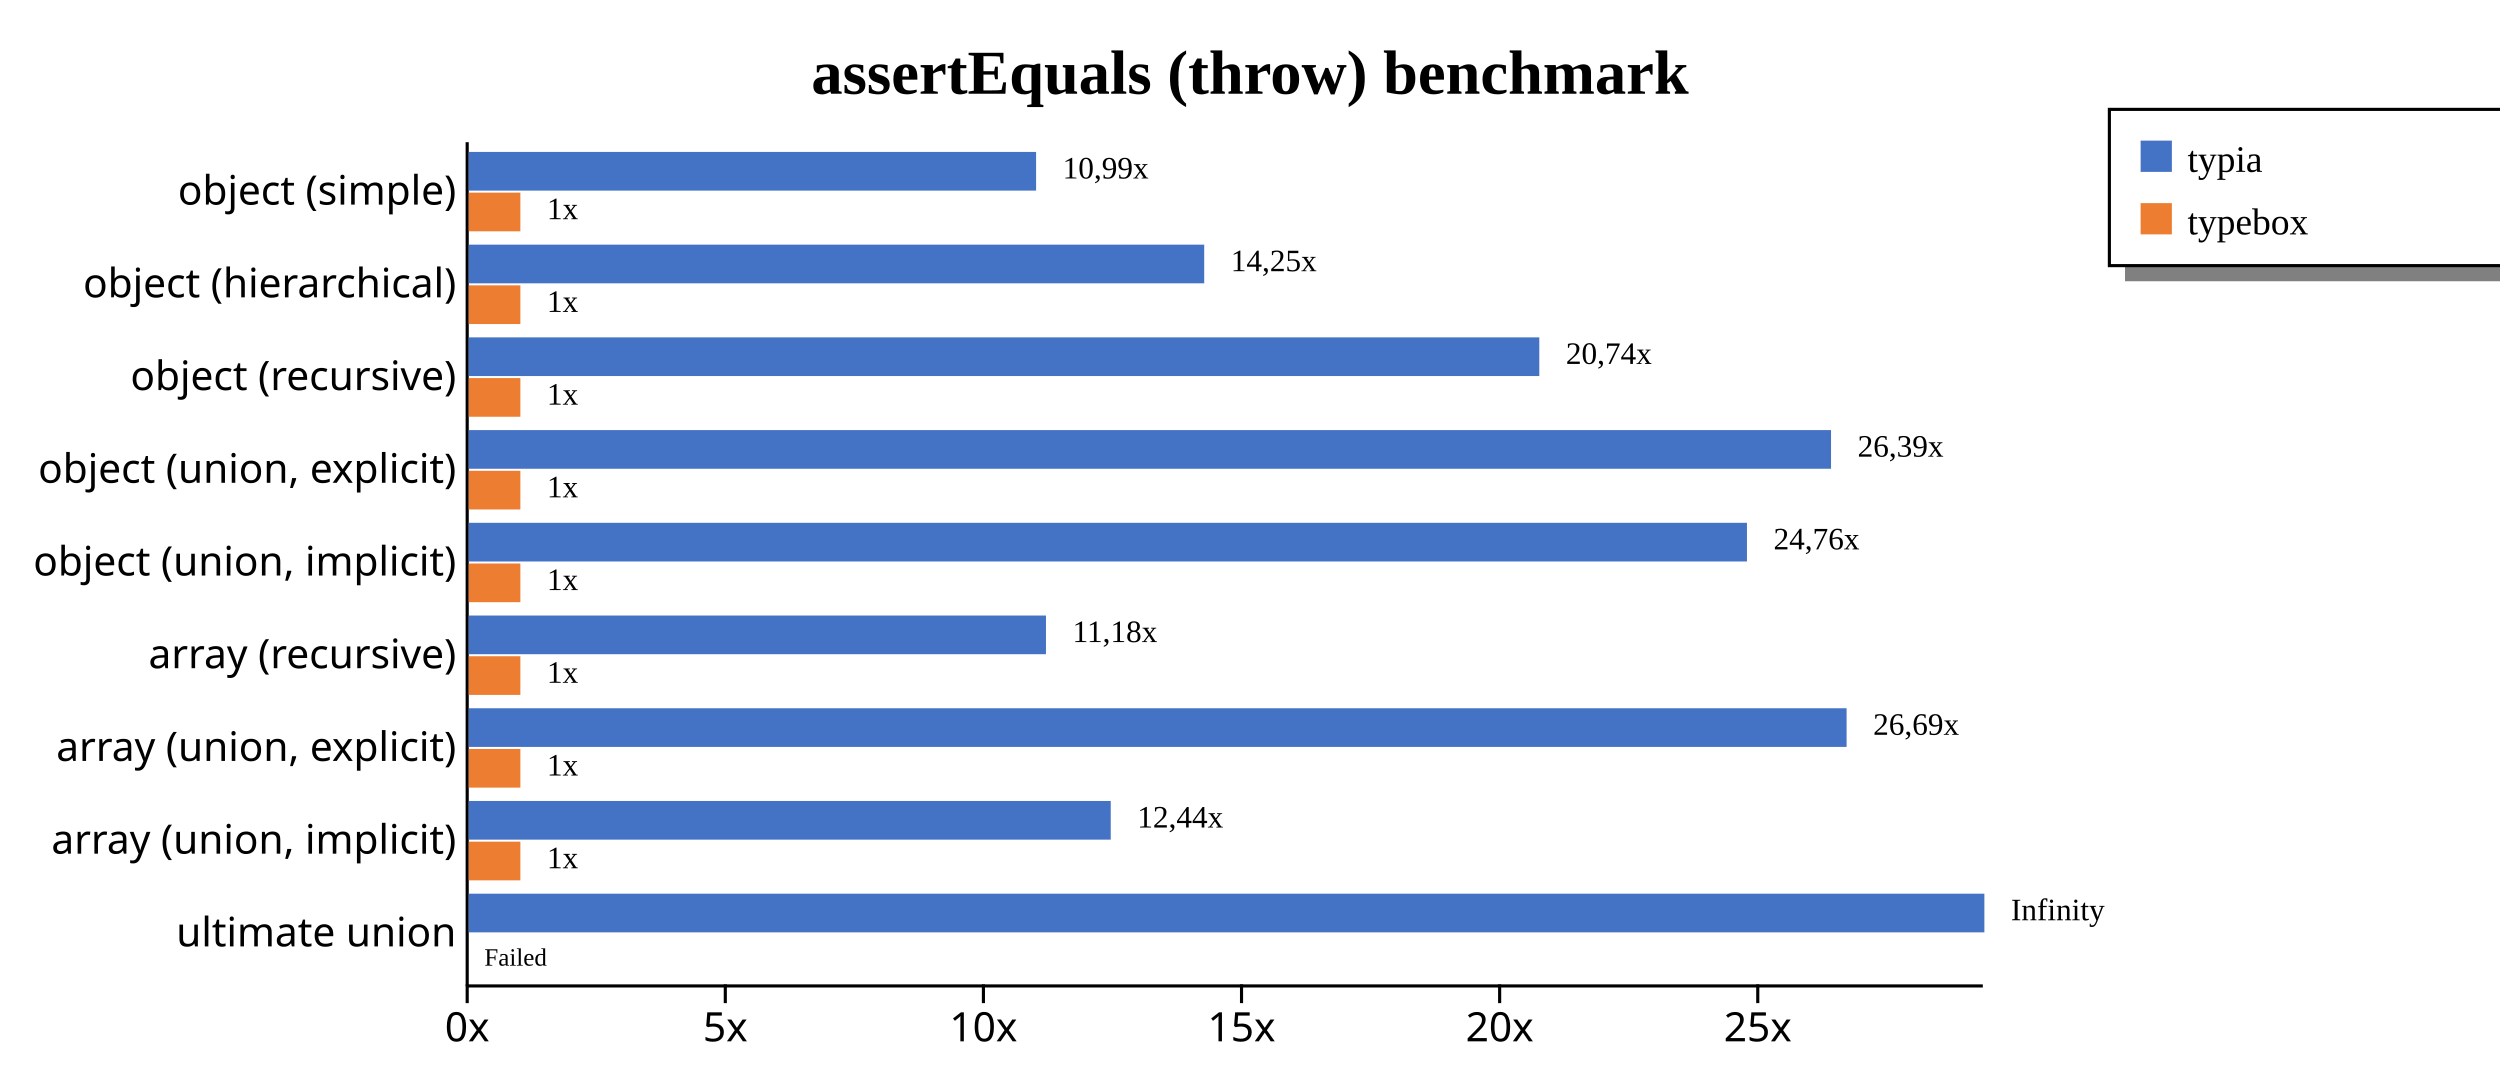
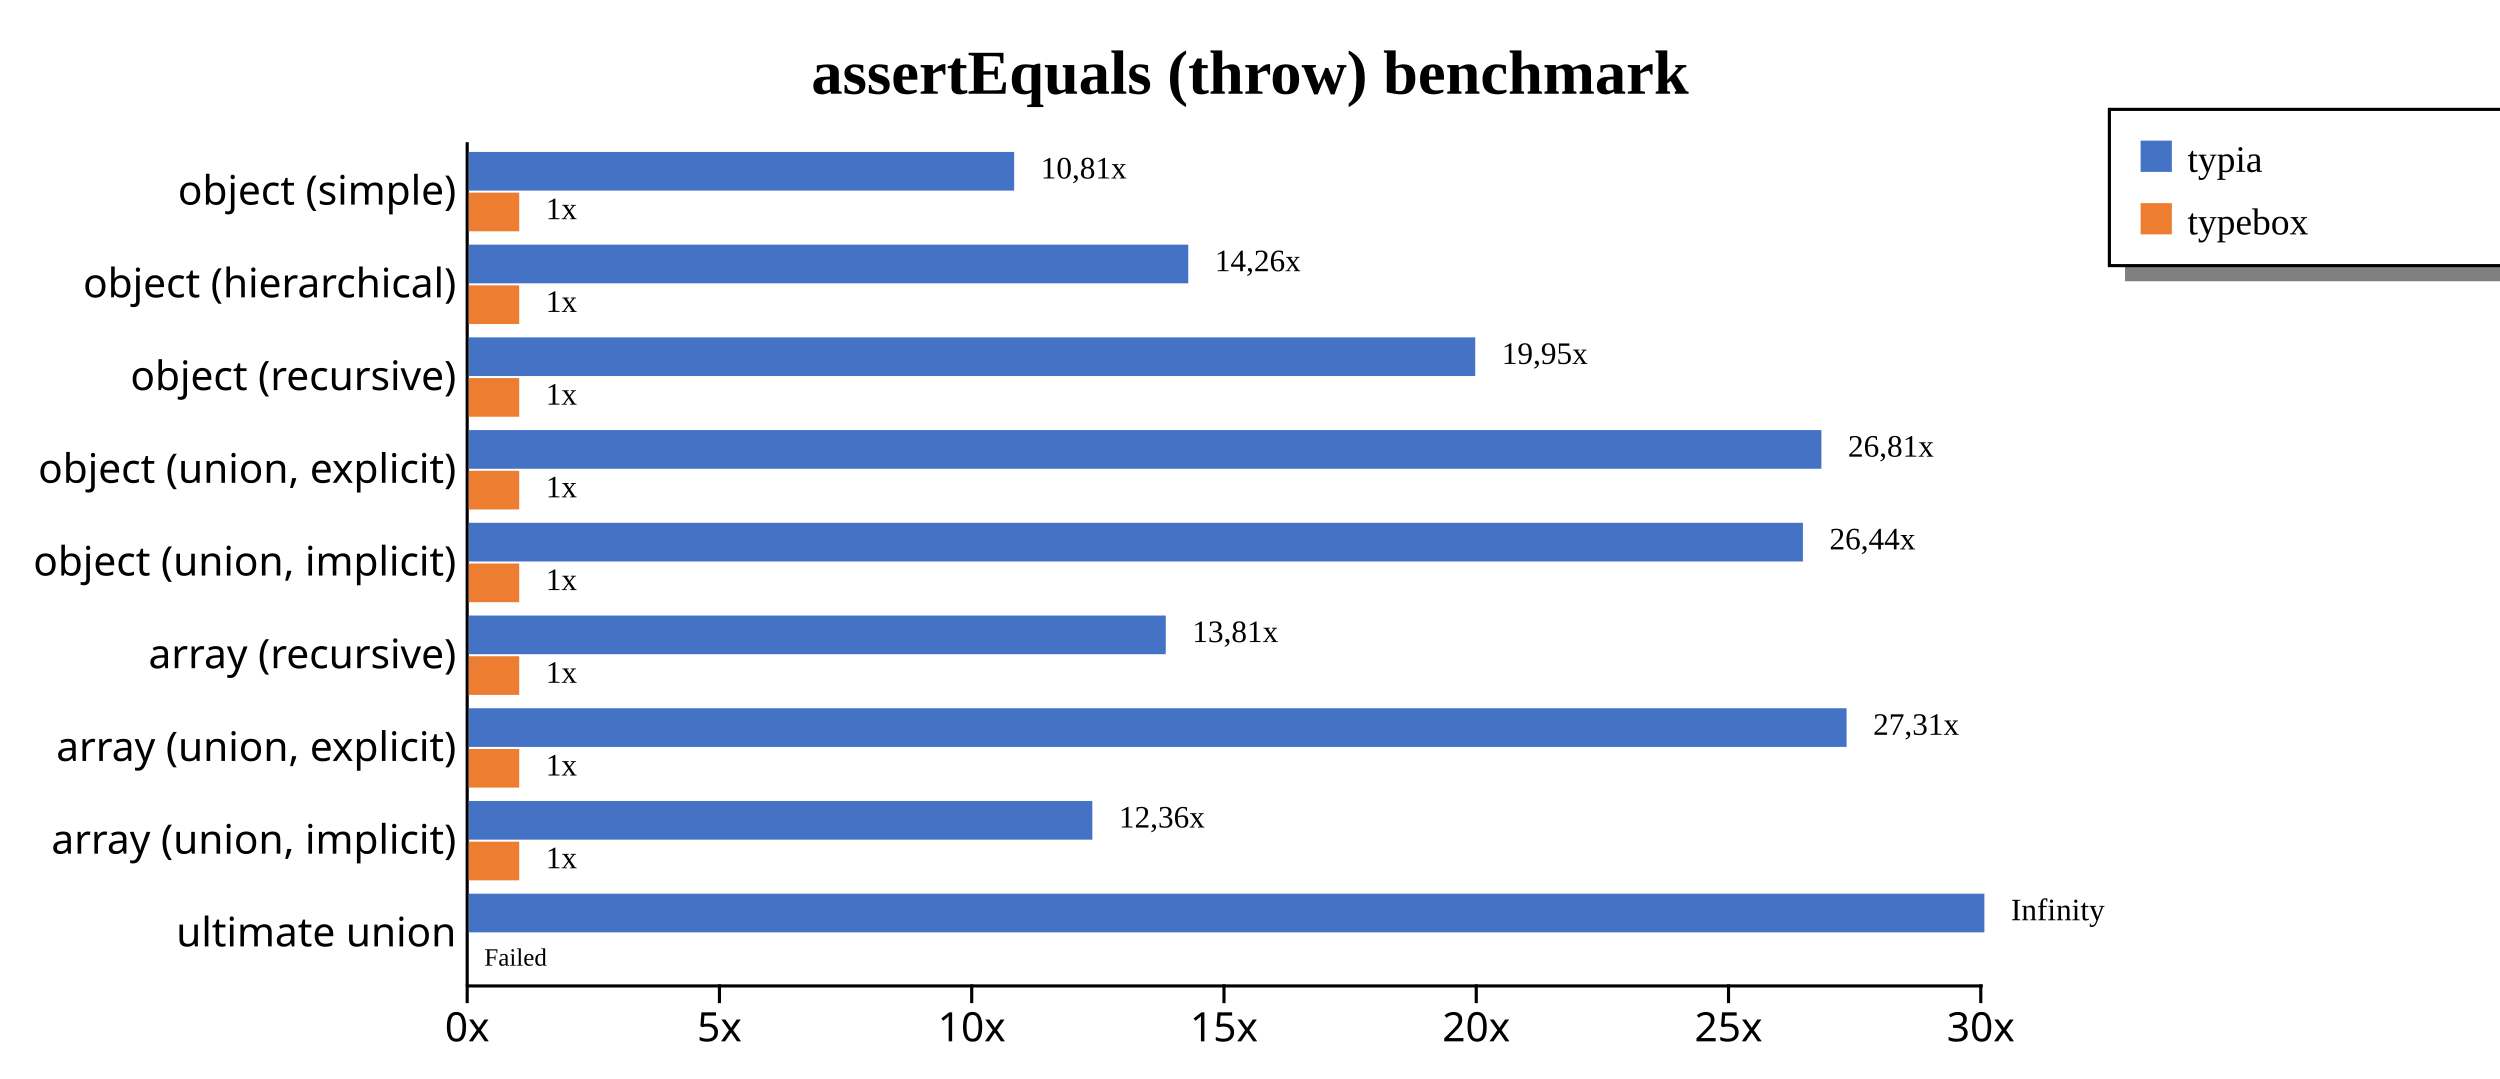
<svg xmlns="http://www.w3.org/2000/svg" width="800" height="345" style="background-color: white;">
  <g class="y axis" transform="translate(149,45)" fill="none" font-size="10" font-family="sans-serif" text-anchor="end" style="font-size: 13px;">
    <path class="domain" stroke="currentColor" d="M0.5,0.5V270.5" />
    <g class="tick" opacity="1" transform="translate(0,16.31868)" style="font-size: 13px;">
      <line stroke="currentColor" x2="0" />
      <text fill="currentColor" x="-3" dy="0.32em">object (simple)    </text>
    </g>
    <g class="tick" opacity="1" transform="translate(0,45.98901)" style="font-size: 13px;">
      <line stroke="currentColor" x2="0" />
      <text fill="currentColor" x="-3" dy="0.32em">object (hierarchical)    </text>
    </g>
    <g class="tick" opacity="1" transform="translate(0,75.65934)" style="font-size: 13px;">
      <line stroke="currentColor" x2="0" />
      <text fill="currentColor" x="-3" dy="0.32em">object (recursive)    </text>
    </g>
    <g class="tick" opacity="1" transform="translate(0,105.3297)" style="font-size: 13px;">
      <line stroke="currentColor" x2="0" />
      <text fill="currentColor" x="-3" dy="0.32em">object (union, explicit)    </text>
    </g>
    <g class="tick" opacity="1" transform="translate(0,135)" style="font-size: 13px;">
      <line stroke="currentColor" x2="0" />
      <text fill="currentColor" x="-3" dy="0.32em">object (union, implicit)    </text>
    </g>
    <g class="tick" opacity="1" transform="translate(0,164.6703)" style="font-size: 13px;">
      <line stroke="currentColor" x2="0" />
      <text fill="currentColor" x="-3" dy="0.32em">array (recursive)    </text>
    </g>
    <g class="tick" opacity="1" transform="translate(0,194.3407)" style="font-size: 13px;">
      <line stroke="currentColor" x2="0" />
      <text fill="currentColor" x="-3" dy="0.32em">array (union, explicit)    </text>
    </g>
    <g class="tick" opacity="1" transform="translate(0,224.011)" style="font-size: 13px;">
      <line stroke="currentColor" x2="0" />
      <text fill="currentColor" x="-3" dy="0.32em">array (union, implicit)    </text>
    </g>
    <g class="tick" opacity="1" transform="translate(0,253.6813)" style="font-size: 13px;">
      <line stroke="currentColor" x2="0" />
      <text fill="currentColor" x="-3" dy="0.32em">ultimate union    </text>
    </g>
  </g>
  <g class="x axis" transform="translate(149,315)" fill="none" font-size="10" font-family="sans-serif" text-anchor="middle" style="font-size: 13px;">
    <path class="domain" stroke="currentColor" d="M0.5,0.5H485.5" />
    <g class="tick" opacity="1" transform="translate(0.5,0)" style="font-size: 13px;">
      <line stroke="currentColor" y2="6" />
      <text fill="currentColor" y="9" dy="0.71em">0x</text>
    </g>
-     <g class="tick" opacity="1" transform="translate(83.09669,0)" style="font-size: 13px;">
+     <g class="tick" opacity="1" transform="translate(81.22487,0)" style="font-size: 13px;">
      <line stroke="currentColor" y2="6" />
      <text fill="currentColor" y="9" dy="0.71em">5x</text>
    </g>
-     <g class="tick" opacity="1" transform="translate(165.6934,0)" style="font-size: 13px;">
+     <g class="tick" opacity="1" transform="translate(161.9497,0)" style="font-size: 13px;">
      <line stroke="currentColor" y2="6" />
      <text fill="currentColor" y="9" dy="0.71em">10x</text>
    </g>
-     <g class="tick" opacity="1" transform="translate(248.2901,0)" style="font-size: 13px;">
+     <g class="tick" opacity="1" transform="translate(242.6746,0)" style="font-size: 13px;">
      <line stroke="currentColor" y2="6" />
      <text fill="currentColor" y="9" dy="0.71em">15x</text>
    </g>
-     <g class="tick" opacity="1" transform="translate(330.8868,0)" style="font-size: 13px;">
+     <g class="tick" opacity="1" transform="translate(323.3995,0)" style="font-size: 13px;">
      <line stroke="currentColor" y2="6" />
      <text fill="currentColor" y="9" dy="0.71em">20x</text>
    </g>
-     <g class="tick" opacity="1" transform="translate(413.4835,0)" style="font-size: 13px;">
+     <g class="tick" opacity="1" transform="translate(404.1244,0)" style="font-size: 13px;">
      <line stroke="currentColor" y2="6" />
      <text fill="currentColor" y="9" dy="0.71em">25x</text>
+     </g>
+     <g class="tick" opacity="1" transform="translate(484.8492,0)" style="font-size: 13px;">
+       <line stroke="currentColor" y2="6" />
+       <text fill="currentColor" y="9" dy="0.71em">30x</text>
    </g>
  </g>
  <text transform="translate(400, 30)" style="text-anchor: middle; font-size: 20px; font-weight: bold;">assertEquals (throw) benchmark</text>
  <rect x="680" y="85" width="200" height="5" fill="gray" />
  <rect x="675" y="35" width="200" height="50" fill="none" stroke="black" />
  <rect x="685" y="45" width="10" height="10" style="fill: #4472c4;" />
  <text x="700" y="55" style="font-size: 12px;">typia</text>
  <rect x="685" y="65" width="10" height="10" style="fill: #ed7d31;" />
  <text x="700" y="75" style="font-size: 12px;">typebox</text>
  <g style="font-size: 13px;">
    <g style="font-size: 13px;">
-       <rect x="150" y="48.618" width="181.551" height="12.375" fill="#4472c4" />
-       <rect x="150" y="61.644" width="16.519" height="12.375" fill="#ed7d31" />
-       <text class="label" x="340.051" y="57.118" font-size="10px">10,99x</text>
-       <text class="label" x="175.019" y="70.144" font-size="10px">1x</text>
-       <text class="label" x="336.551" y="58.618" font-size="8px" />
-       <text class="label" x="171.519" y="71.644" font-size="8px" />
+       <rect x="150" y="48.618" width="174.532" height="12.375" fill="#4472c4" />
+       <rect x="150" y="61.644" width="16.145" height="12.375" fill="#ed7d31" />
+       <text class="label" x="333.032" y="57.118" font-size="10px">10,81x</text>
+       <text class="label" x="174.645" y="70.144" font-size="10px">1x</text>
+       <text class="label" x="329.532" y="58.618" font-size="8px" />
+       <text class="label" x="171.145" y="71.644" font-size="8px" />
    </g>
    <g style="font-size: 13px;">
-       <rect x="150" y="78.289" width="235.347" height="12.375" fill="#4472c4" />
-       <rect x="150" y="91.315" width="16.519" height="12.375" fill="#ed7d31" />
-       <text class="label" x="393.847" y="86.789" font-size="10px">14,25x</text>
-       <text class="label" x="175.019" y="99.815" font-size="10px">1x</text>
-       <text class="label" x="390.347" y="88.289" font-size="8px" />
-       <text class="label" x="171.519" y="101.315" font-size="8px" />
+       <rect x="150" y="78.289" width="230.245" height="12.375" fill="#4472c4" />
+       <rect x="150" y="91.315" width="16.145" height="12.375" fill="#ed7d31" />
+       <text class="label" x="388.745" y="86.789" font-size="10px">14,26x</text>
+       <text class="label" x="174.645" y="99.815" font-size="10px">1x</text>
+       <text class="label" x="385.245" y="88.289" font-size="8px" />
+       <text class="label" x="171.145" y="101.315" font-size="8px" />
    </g>
    <g style="font-size: 13px;">
-       <rect x="150" y="107.959" width="342.577" height="12.375" fill="#4472c4" />
-       <rect x="150" y="120.985" width="16.519" height="12.375" fill="#ed7d31" />
-       <text class="label" x="501.077" y="116.459" font-size="10px">20,74x</text>
-       <text class="label" x="175.019" y="129.485" font-size="10px">1x</text>
-       <text class="label" x="497.577" y="117.959" font-size="8px" />
-       <text class="label" x="171.519" y="130.985" font-size="8px" />
+       <rect x="150" y="107.959" width="322.07" height="12.375" fill="#4472c4" />
+       <rect x="150" y="120.985" width="16.145" height="12.375" fill="#ed7d31" />
+       <text class="label" x="480.57" y="116.459" font-size="10px">19,95x</text>
+       <text class="label" x="174.645" y="129.485" font-size="10px">1x</text>
+       <text class="label" x="477.07" y="117.959" font-size="8px" />
+       <text class="label" x="171.145" y="130.985" font-size="8px" />
    </g>
    <g style="font-size: 13px;">
-       <rect x="150" y="137.629" width="435.931" height="12.375" fill="#4472c4" />
-       <rect x="150" y="150.655" width="16.519" height="12.375" fill="#ed7d31" />
-       <text class="label" x="594.431" y="146.129" font-size="10px">26,39x</text>
-       <text class="label" x="175.019" y="159.155" font-size="10px">1x</text>
-       <text class="label" x="590.931" y="147.629" font-size="8px" />
-       <text class="label" x="171.519" y="160.655" font-size="8px" />
+       <rect x="150" y="137.629" width="432.845" height="12.375" fill="#4472c4" />
+       <rect x="150" y="150.655" width="16.145" height="12.375" fill="#ed7d31" />
+       <text class="label" x="591.345" y="146.129" font-size="10px">26,81x</text>
+       <text class="label" x="174.645" y="159.155" font-size="10px">1x</text>
+       <text class="label" x="587.845" y="147.629" font-size="8px" />
+       <text class="label" x="171.145" y="160.655" font-size="8px" />
    </g>
    <g style="font-size: 13px;">
-       <rect x="150" y="167.3" width="409.027" height="12.375" fill="#4472c4" />
-       <rect x="150" y="180.326" width="16.519" height="12.375" fill="#ed7d31" />
-       <text class="label" x="567.527" y="175.8" font-size="10px">24,76x</text>
-       <text class="label" x="175.019" y="188.826" font-size="10px">1x</text>
-       <text class="label" x="564.027" y="177.3" font-size="8px" />
-       <text class="label" x="171.519" y="190.326" font-size="8px" />
+       <rect x="150" y="167.3" width="426.93" height="12.375" fill="#4472c4" />
+       <rect x="150" y="180.326" width="16.145" height="12.375" fill="#ed7d31" />
+       <text class="label" x="585.43" y="175.8" font-size="10px">26,44x</text>
+       <text class="label" x="174.645" y="188.826" font-size="10px">1x</text>
+       <text class="label" x="581.93" y="177.3" font-size="8px" />
+       <text class="label" x="171.145" y="190.326" font-size="8px" />
    </g>
    <g style="font-size: 13px;">
-       <rect x="150" y="196.97" width="184.706" height="12.375" fill="#4472c4" />
-       <rect x="150" y="209.996" width="16.519" height="12.375" fill="#ed7d31" />
-       <text class="label" x="343.206" y="205.47" font-size="10px">11,18x</text>
-       <text class="label" x="175.019" y="218.496" font-size="10px">1x</text>
-       <text class="label" x="339.706" y="206.97" font-size="8px" />
-       <text class="label" x="171.519" y="219.996" font-size="8px" />
+       <rect x="150" y="196.97" width="223.037" height="12.375" fill="#4472c4" />
+       <rect x="150" y="209.996" width="16.145" height="12.375" fill="#ed7d31" />
+       <text class="label" x="381.537" y="205.47" font-size="10px">13,81x</text>
+       <text class="label" x="174.645" y="218.496" font-size="10px">1x</text>
+       <text class="label" x="378.037" y="206.97" font-size="8px" />
+       <text class="label" x="171.145" y="219.996" font-size="8px" />
    </g>
    <g style="font-size: 13px;">
      <rect x="150" y="226.64" width="440.909" height="12.375" fill="#4472c4" />
-       <rect x="150" y="239.666" width="16.519" height="12.375" fill="#ed7d31" />
-       <text class="label" x="599.409" y="235.14" font-size="10px">26,69x</text>
-       <text class="label" x="175.019" y="248.166" font-size="10px">1x</text>
+       <rect x="150" y="239.666" width="16.145" height="12.375" fill="#ed7d31" />
+       <text class="label" x="599.409" y="235.14" font-size="10px">27,31x</text>
+       <text class="label" x="174.645" y="248.166" font-size="10px">1x</text>
      <text class="label" x="595.909" y="236.64" font-size="8px" />
-       <text class="label" x="171.519" y="249.666" font-size="8px" />
+       <text class="label" x="171.145" y="249.666" font-size="8px" />
    </g>
    <g style="font-size: 13px;">
-       <rect x="150" y="256.311" width="205.435" height="12.375" fill="#4472c4" />
-       <rect x="150" y="269.337" width="16.519" height="12.375" fill="#ed7d31" />
-       <text class="label" x="363.935" y="264.811" font-size="10px">12,44x</text>
-       <text class="label" x="175.019" y="277.837" font-size="10px">1x</text>
-       <text class="label" x="360.435" y="266.311" font-size="8px" />
-       <text class="label" x="171.519" y="279.337" font-size="8px" />
+       <rect x="150" y="256.311" width="199.549" height="12.375" fill="#4472c4" />
+       <rect x="150" y="269.337" width="16.145" height="12.375" fill="#ed7d31" />
+       <text class="label" x="358.049" y="264.811" font-size="10px">12,36x</text>
+       <text class="label" x="174.645" y="277.837" font-size="10px">1x</text>
+       <text class="label" x="354.549" y="266.311" font-size="8px" />
+       <text class="label" x="171.145" y="279.337" font-size="8px" />
    </g>
    <g style="font-size: 13px;">
      <rect x="150" y="285.981" width="485" height="12.375" fill="#4472c4" />
      <rect x="150" y="299.007" width="0" height="12.375" fill="#ed7d31" />
      <text class="label" x="643.5" y="294.481" font-size="10px">Infinity</text>
      <text class="label" x="158.5" y="307.507" font-size="10px" />
      <text class="label" x="640" y="295.981" font-size="8px" />
      <text class="label" x="155" y="309.007" font-size="8px">Failed</text>
    </g>
  </g>
</svg>
